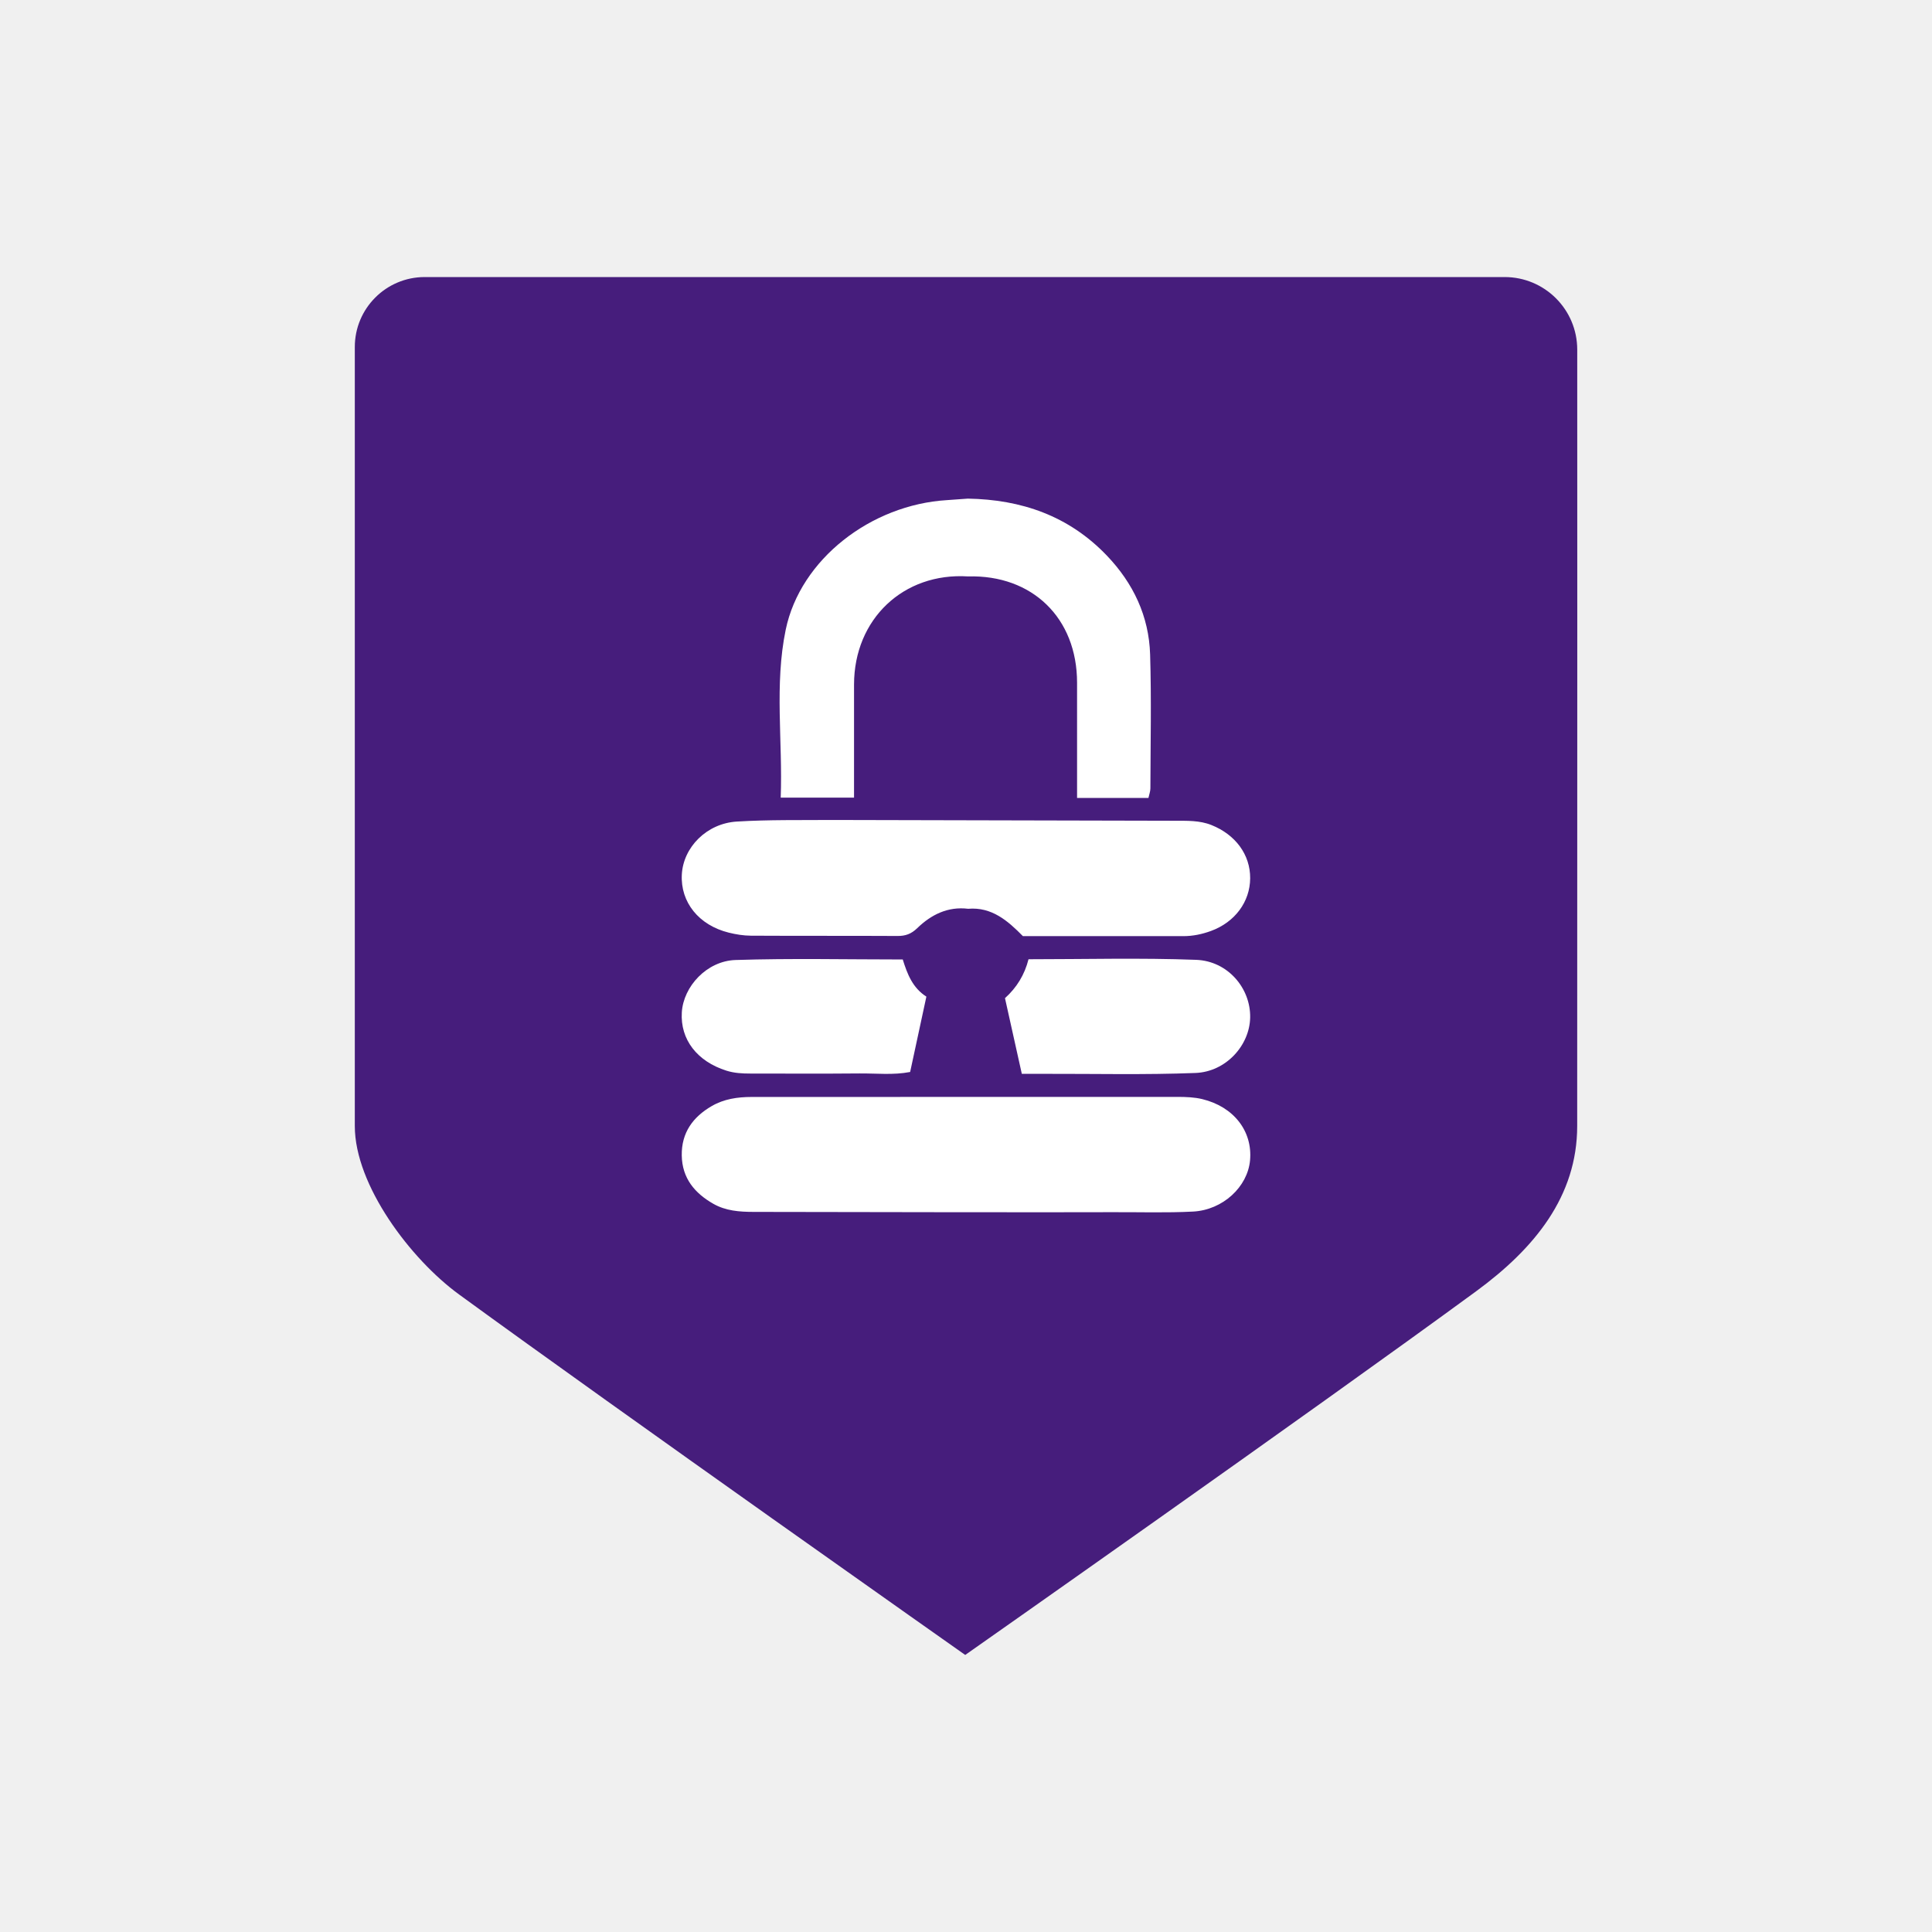
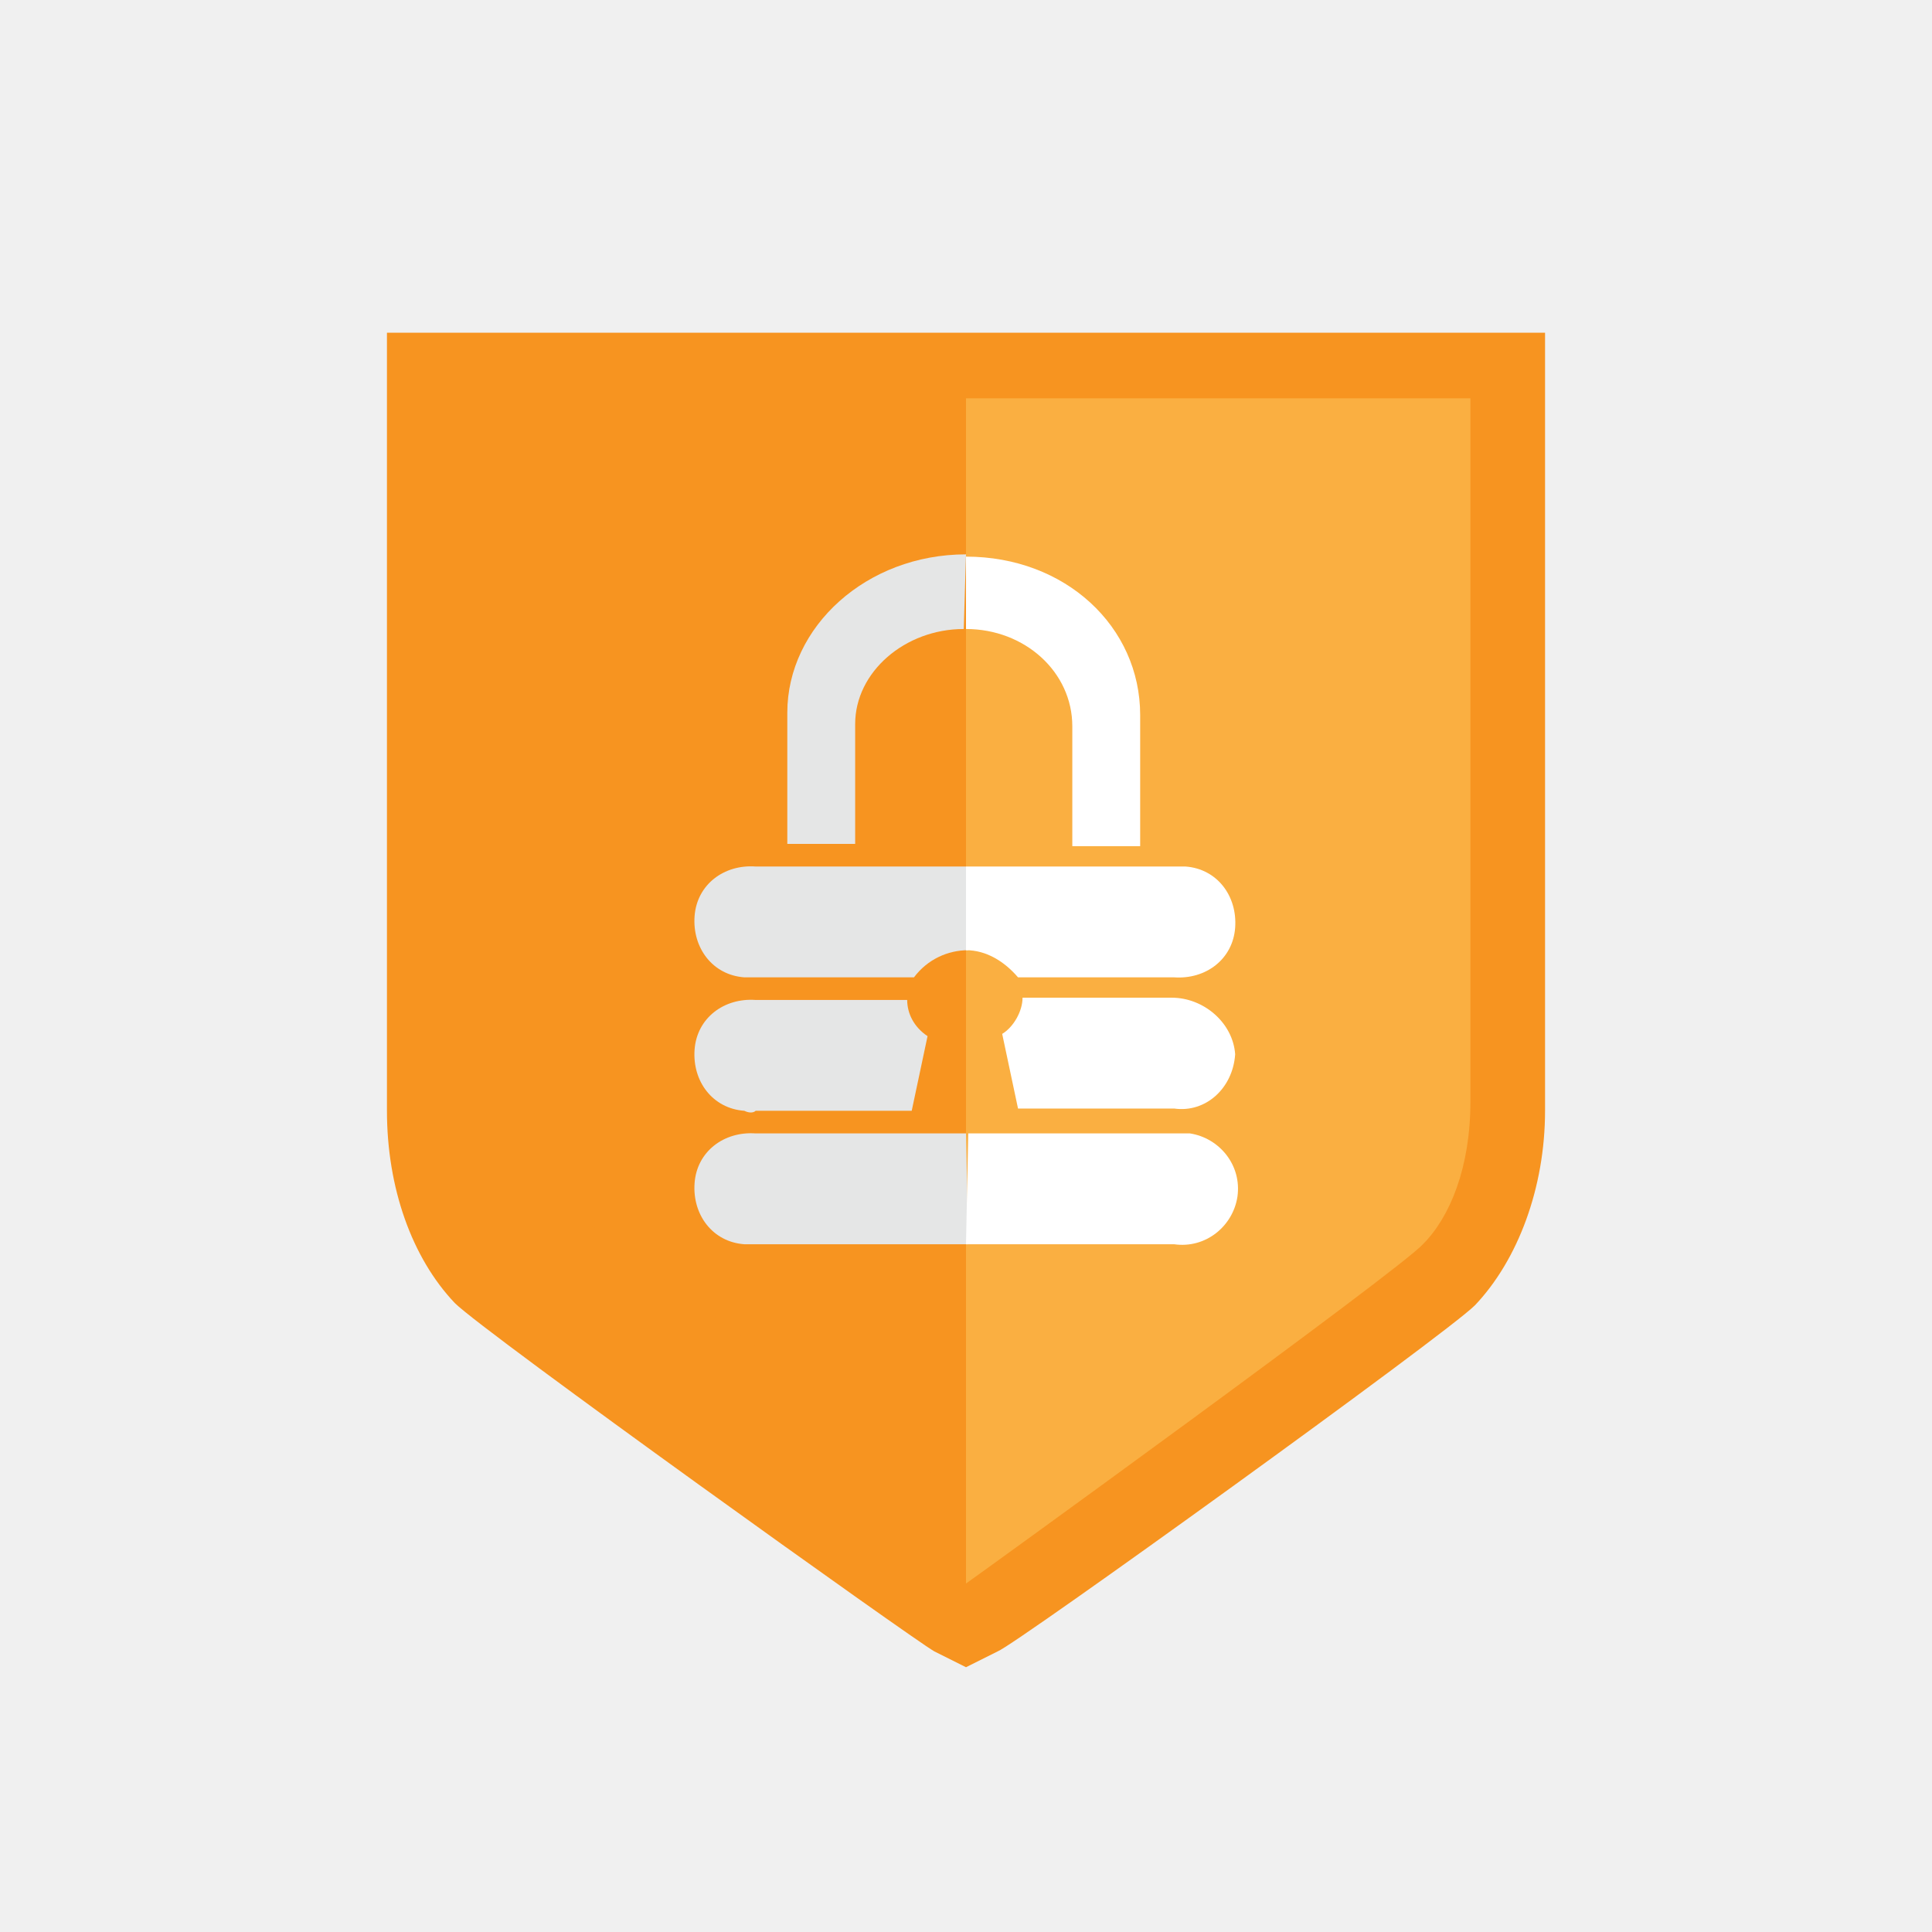
<svg xmlns="http://www.w3.org/2000/svg" width="100%" height="100%" viewBox="0 0 512 512" version="1.1" xml:space="preserve" style="fill-rule:evenodd;clip-rule:evenodd;stroke-linejoin:round;stroke-miterlimit:2;">
-   <g transform="matrix(1,0,0,1,94.0289,73.4215)">
-     <path d="M0,225L0,18.528C-0,8.295 8.295,0 18.528,0C75.374,0 246.938,0 304.714,-0C315.334,-0 323.946,8.605 323.954,19.225C323.967,48.424 323.982,112.772 323.942,225C323.935,243.611 312.654,257.429 297.154,268.785C253.504,300.762 161.765,365.157 161.765,365.157C161.765,365.157 70.826,301.101 27.631,269.628C14.777,260.262 0,240.656 0,225Z" style="fill:rgb(70,29,124);fill-rule:nonzero;" />
+   <g transform="matrix(5.99429,0,0,5.99429,-263.705,15.0379)">
+     <path d="M64.3,15.4L64.3,46.6C64.3,49.4 65.3,51.6 66.4,52.9C67.6,54.1 86.4,67.5 86.6,67.6C86.9,67.5 105.7,54 106.8,52.9C108,51.7 108.9,49.5 108.9,46.6L108.9,15.4L64.3,15.4Z" style="fill:rgb(247,148,32);fill-rule:nonzero;" />
  </g>
-   <g transform="matrix(1,0,0,1,94.0289,73.4215)">
-     <path d="M218.17,217.265C220.31,217.275 222.51,217.354 224.575,217.854C232.961,219.886 237.947,226.38 237.246,234.083C236.608,241.085 230.058,247.248 222.124,247.658C215.012,248.026 207.868,247.782 200.738,247.818C187.973,247.885 124.571,247.793 105.634,247.744C101.925,247.735 98.302,247.474 95.016,245.6C90.096,242.794 86.74,238.843 86.645,232.776C86.552,226.726 89.632,222.572 94.582,219.701C97.829,217.817 101.401,217.288 105.139,217.286L218.17,217.265ZM176.763,211.156C175.237,204.293 173.786,197.769 172.302,191.101C175.43,188.282 177.492,184.905 178.541,180.789C193.467,180.789 208.227,180.391 222.951,180.943C231.384,181.259 237.419,188.491 237.277,196.232C237.142,203.602 230.889,210.613 222.784,210.926C209.358,211.447 195.901,211.125 182.457,211.156C180.655,211.16 178.853,211.156 176.763,211.156ZM145.209,180.85C146.431,184.749 147.819,188.361 151.47,190.695C150.029,197.383 148.618,203.934 147.169,210.663C142.667,211.536 138.192,211.01 133.753,211.052C124.122,211.145 114.491,211.08 104.859,211.082C102.7,211.082 100.59,210.982 98.472,210.312C90.719,207.858 86.219,202.064 86.661,194.861C87.082,188.007 93.269,181.239 100.896,180.99C115.64,180.511 130.409,180.85 145.209,180.85ZM217.21,144.086C220.521,144.107 223.821,143.947 227.026,145.228C233.391,147.772 237.314,153.063 237.278,159.328C237.241,165.555 233.246,170.978 226.867,173.301C224.521,174.157 222.084,174.667 219.558,174.666C205.449,174.65 191.339,174.659 177.046,174.659C173.065,170.605 168.799,166.883 162.534,167.414C157.174,166.759 152.759,168.959 149.057,172.541C147.446,174.099 145.927,174.631 143.823,174.621C130.877,174.551 117.93,174.619 104.984,174.546C103.018,174.536 101.012,174.211 99.097,173.737C91.147,171.765 86.273,165.659 86.662,158.334C87.044,151.127 93.23,144.788 101.245,144.3C109.68,143.787 118.158,143.941 126.619,143.879L217.21,144.086ZM162.444,58.719C176.628,58.96 189.199,63.254 199.298,73.814C206.294,81.13 210.453,89.859 210.765,100.04C211.127,111.851 210.866,123.681 210.837,135.504C210.835,136.305 210.519,137.106 210.321,138.035L191.406,138.035C191.406,127.659 191.409,117.572 191.405,107.485C191.397,90.386 179.555,78.855 162.5,79.335C145.382,78.263 132.329,90.631 132.301,107.965C132.285,117.878 132.298,127.791 132.298,137.964L112.868,137.964C113.422,122.945 111.165,108.038 114.198,93.434C118.061,74.834 136.741,60.321 156.994,59.111C158.811,59.001 160.628,58.85 162.444,58.719Z" style="fill:white;fill-rule:nonzero;" />
+   <g transform="matrix(5.99429,0,0,5.99429,-263.705,15.0379)">
+     <path d="M86.7,71.2L85.3,70.5C84.4,70 65.4,56.4 64.1,55.1C62.2,53.1 61.1,50 61.1,46.6L61.1,12.2L112.3,12.2L112.3,46.6C112.3,50 111.1,53.2 109.2,55.2C107.9,56.5 88.9,70.2 88.1,70.5L86.7,71.2ZM68.8,50.6C70.2,51.9 82.1,60.4 86.7,63.7C91.4,60.4 103.4,51.7 104.7,50.6C105.1,50.2 105.9,48.8 105.9,46.6L105.9,18.7L67.6,18.7L67.6,46.6C67.6,48.6 68.2,50 68.8,50.6Z" style="fill:rgb(247,148,32);fill-rule:nonzero;" />
  </g>
-   <g id="Layer-1">
-     </g>
-   <g id="Layer-11">
-     </g>
+   <g transform="matrix(5.99429,0,0,5.99429,-263.705,15.0379)">
+     <path d="M86.7,15.1L86.7,67.5C87,67.3 105.8,53.7 106.9,52.5C108.1,51.3 109,49.1 109,46.2L109,15.1L86.7,15.1Z" style="fill:rgb(250,175,65);fill-rule:nonzero;" />
+   </g>
+   <g transform="matrix(5.99429,0,0,5.99429,-263.705,15.0379)">
+     <path d="M86.7,22C82.3,22 78.8,25.2 78.8,29L78.8,34.8L81.8,34.8L81.8,29.5C81.8,27.2 84,25.3 86.6,25.3M77.4,46.6L84.3,46.6L85,43.3C84.4,42.9 84.1,42.3 84.1,41.7L77.4,41.7C76,41.6 74.8,42.5 74.7,43.9C74.6,45.3 75.5,46.5 76.9,46.6C77.1,46.7 77.3,46.7 77.4,46.6ZM86.7,35.8L77.4,35.8C76,35.7 74.8,36.6 74.7,38C74.6,39.4 75.5,40.6 76.9,40.7L84.4,40.7C85,39.9 85.9,39.5 86.8,39.5M86.7,47.6L77.4,47.6C76,47.5 74.8,48.4 74.7,49.8C74.6,51.2 75.5,52.4 76.9,52.5L86.8,52.5" style="fill:rgb(229,230,230);fill-rule:nonzero;" />
+   </g>
+   <g transform="matrix(5.99429,0,0,5.99429,-263.705,15.0379)">
+     <path d="M86.7,25.3C89.3,25.3 91.4,27.2 91.4,29.6L91.4,34.9L94.4,34.9L94.4,29.1C94.4,25.2 91.1,22.1 86.7,22.1M98.6,44.1C98.5,42.7 97.2,41.6 95.8,41.6L89.2,41.6C89.2,42.2 88.8,42.9 88.3,43.2L89,46.5L95.9,46.5C97.3,46.7 98.5,45.6 98.6,44.1ZM86.7,39.5C87.6,39.5 88.4,40 89,40.7L95.9,40.7C97.3,40.8 98.5,39.9 98.6,38.5C98.7,37.1 97.8,35.9 96.4,35.8L86.7,35.8M86.7,52.5L95.9,52.5C97.3,52.7 98.5,51.7 98.7,50.4C98.9,49 97.9,47.8 96.6,47.6L86.8,47.6" style="fill:white;fill-rule:nonzero;" />
+   </g>
</svg>
